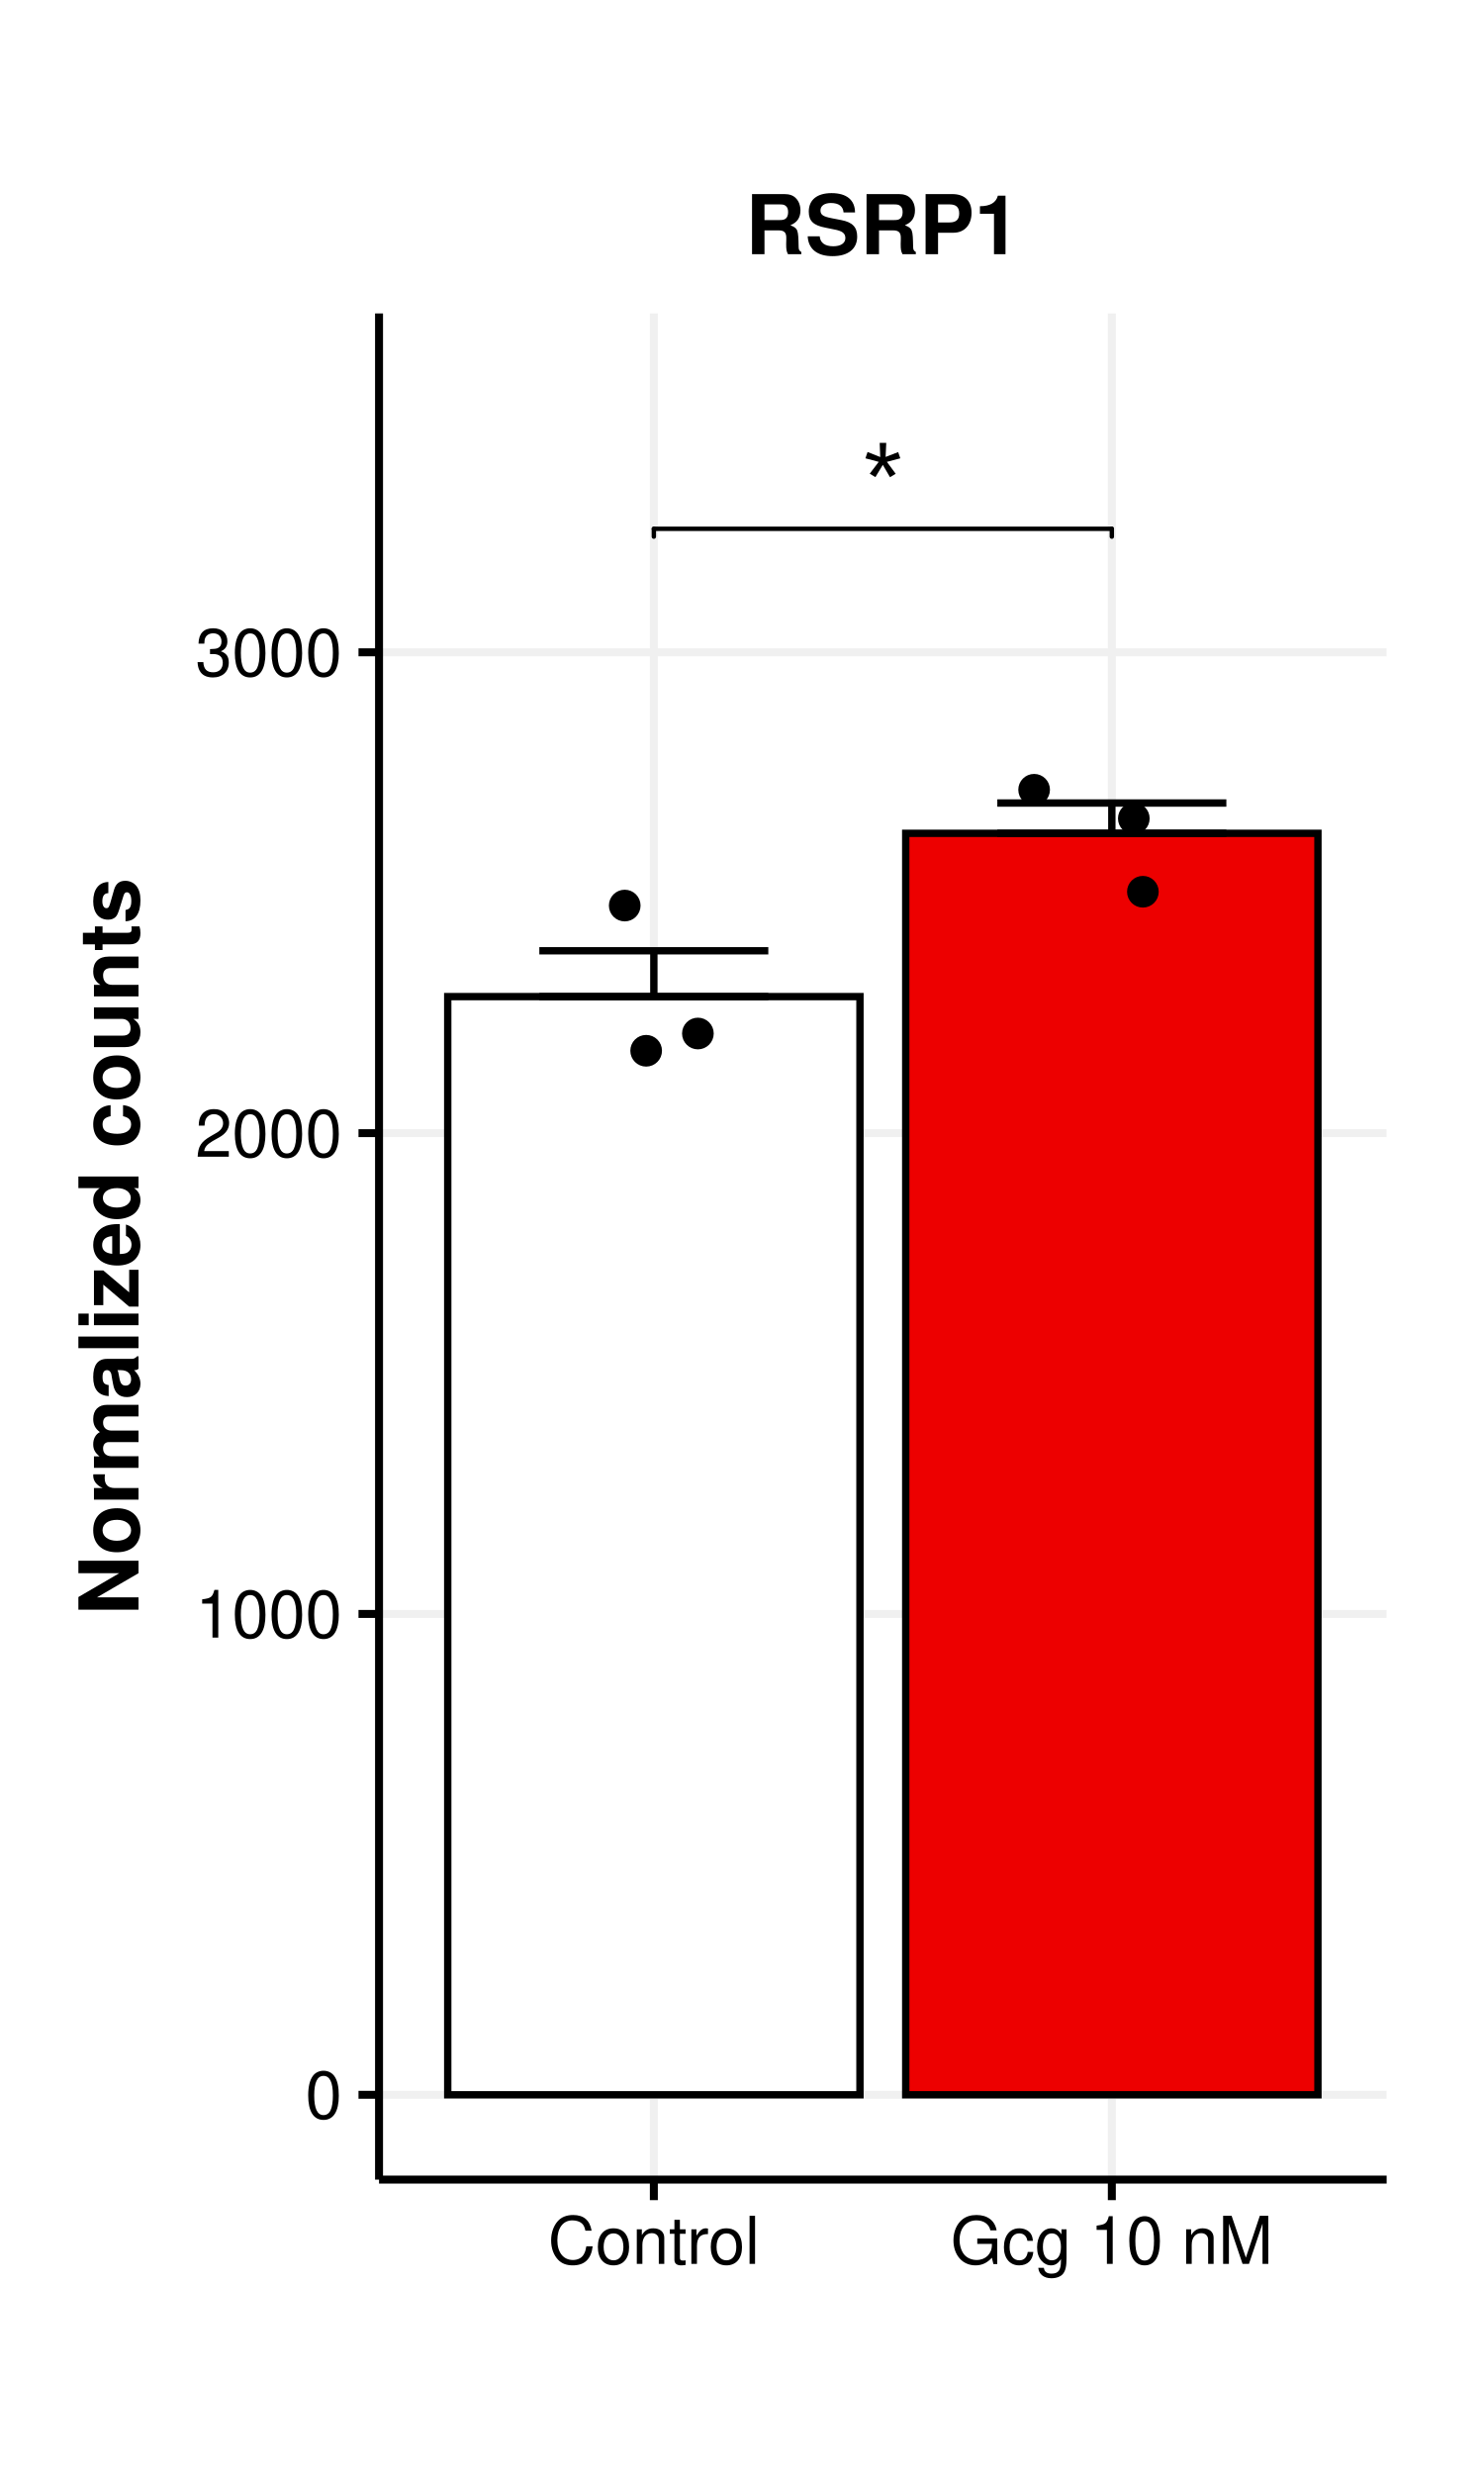
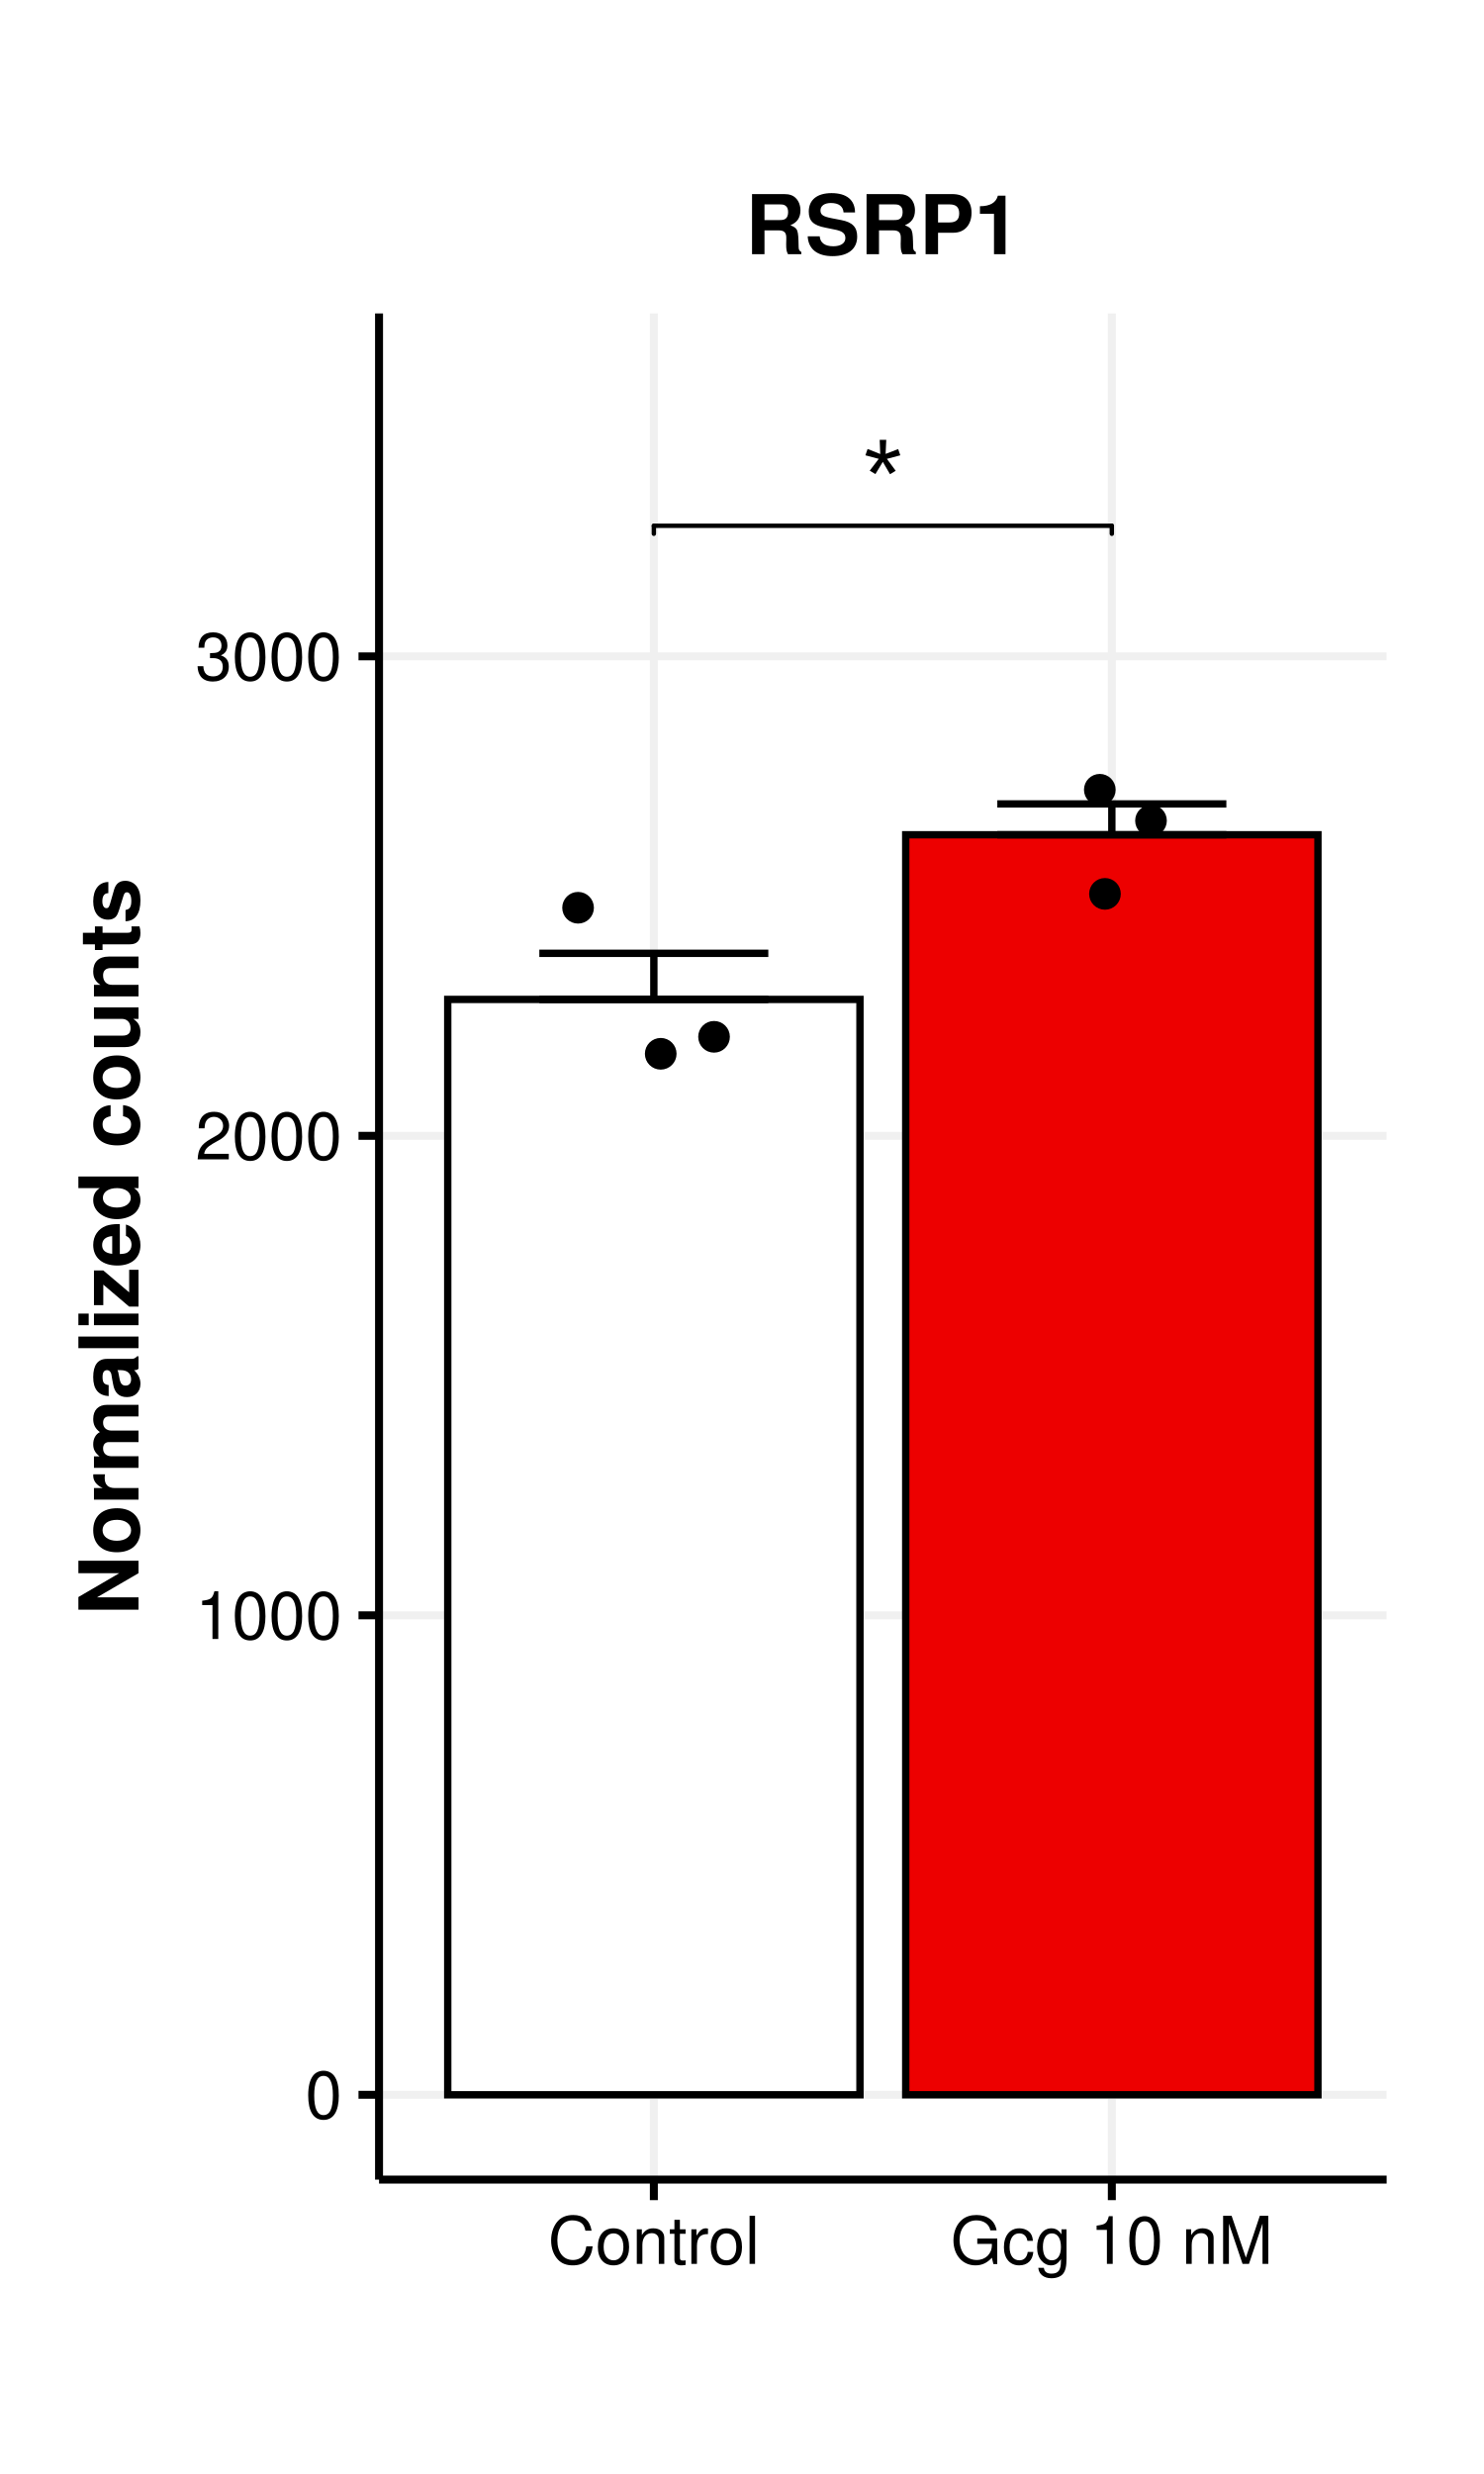
<svg xmlns="http://www.w3.org/2000/svg" class="svglite" width="216.00pt" height="360.00pt" viewBox="0 0 216.00 360.00">
  <defs>
    <style type="text/css">
    .svglite line, .svglite polyline, .svglite polygon, .svglite path, .svglite rect, .svglite circle {
      fill: none;
      stroke: #000000;
      stroke-linecap: round;
      stroke-linejoin: round;
      stroke-miterlimit: 10.00;
    }
    .svglite text {
      white-space: pre;
    }
  </style>
  </defs>
  <rect width="100%" height="100%" style="stroke: none; fill: #FFFFFF;" />
  <defs>
    <clipPath id="cpMC4wMHwyMTYuMDB8MC4wMHwzNjAuMDA=">
      <rect x="0.00" y="0.00" width="216.00" height="360.00" />
    </clipPath>
  </defs>
  <g clip-path="url(#cpMC4wMHwyMTYuMDB8MC4wMHwzNjAuMDA=)">
    <rect x="0.00" y="0.00" width="216.00" height="360.00" style="stroke-width: 1.16; stroke: none; fill: #FFFFFF;" />
  </g>
  <defs>
    <clipPath id="cpNTUuMTd8MjAxLjgzfDQ1LjYxfDMxNy4xNg==">
      <rect x="55.17" y="45.61" width="146.65" height="271.55" />
    </clipPath>
  </defs>
  <g clip-path="url(#cpNTUuMTd8MjAxLjgzfDQ1LjYxfDMxNy4xNg==)">
    <rect x="55.17" y="45.61" width="146.65" height="271.55" style="stroke-width: 1.16; stroke: none; fill: #FFFFFF;" />
    <polyline points="55.17,304.82 201.83,304.82 " style="stroke-width: 1.16; stroke: #F0F0F0; stroke-linecap: butt;" />
-     <polyline points="55.17,234.85 201.83,234.85 " style="stroke-width: 1.16; stroke: #F0F0F0; stroke-linecap: butt;" />
-     <polyline points="55.17,164.89 201.83,164.89 " style="stroke-width: 1.16; stroke: #F0F0F0; stroke-linecap: butt;" />
-     <polyline points="55.17,94.92 201.83,94.92 " style="stroke-width: 1.16; stroke: #F0F0F0; stroke-linecap: butt;" />
+     <polyline points="55.17,235.05 201.83,235.05 " style="stroke-width: 1.16; stroke: #F0F0F0; stroke-linecap: butt;" />
+     <polyline points="55.17,165.28 201.83,165.28 " style="stroke-width: 1.16; stroke: #F0F0F0; stroke-linecap: butt;" />
+     <polyline points="55.17,95.51 201.83,95.51 " style="stroke-width: 1.16; stroke: #F0F0F0; stroke-linecap: butt;" />
    <polyline points="95.17,317.16 95.17,45.61 " style="stroke-width: 1.16; stroke: #F0F0F0; stroke-linecap: butt;" />
    <polyline points="161.83,317.16 161.83,45.61 " style="stroke-width: 1.16; stroke: #F0F0F0; stroke-linecap: butt;" />
-     <rect x="65.17" y="145.02" width="60.00" height="159.80" style="stroke-width: 1.07; stroke-linecap: butt; stroke-linejoin: miter; fill: #FFFFFF;" />
-     <rect x="131.83" y="121.26" width="60.00" height="183.56" style="stroke-width: 1.07; stroke-linecap: butt; stroke-linejoin: miter; fill: #ED0000;" />
-     <polyline points="78.50,138.35 111.83,138.35 " style="stroke-width: 1.07; stroke-linecap: butt;" />
-     <polyline points="95.17,138.35 95.17,145.02 " style="stroke-width: 1.07; stroke-linecap: butt;" />
-     <polyline points="78.50,145.02 111.83,145.02 " style="stroke-width: 1.07; stroke-linecap: butt;" />
-     <polyline points="145.16,116.85 178.50,116.85 " style="stroke-width: 1.07; stroke-linecap: butt;" />
-     <polyline points="161.83,116.85 161.83,121.26 " style="stroke-width: 1.07; stroke-linecap: butt;" />
-     <polyline points="145.16,121.26 178.50,121.26 " style="stroke-width: 1.07; stroke-linecap: butt;" />
-     <circle cx="150.52" cy="114.92" r="1.95" style="stroke-width: 0.71; fill: #000000;" />
-     <circle cx="165.03" cy="119.10" r="1.95" style="stroke-width: 0.71; fill: #000000;" />
-     <circle cx="166.35" cy="129.76" r="1.95" style="stroke-width: 0.71; fill: #000000;" />
-     <circle cx="94.05" cy="152.90" r="1.95" style="stroke-width: 0.71; fill: #000000;" />
-     <circle cx="90.93" cy="131.77" r="1.95" style="stroke-width: 0.71; fill: #000000;" />
-     <circle cx="101.58" cy="150.39" r="1.95" style="stroke-width: 0.71; fill: #000000;" />
-     <text x="128.50" y="74.24" text-anchor="middle" style="font-size: 14.23px; font-family: &quot;Arial&quot;;" textLength="5.54px" lengthAdjust="spacingAndGlyphs">*</text>
-     <line x1="95.17" y1="78.09" x2="95.17" y2="76.95" style="stroke-width: 0.64;" />
-     <line x1="95.17" y1="76.95" x2="161.83" y2="76.95" style="stroke-width: 0.64;" />
-     <line x1="161.83" y1="76.95" x2="161.83" y2="78.09" style="stroke-width: 0.64;" />
+     <rect x="65.17" y="145.43" width="60.00" height="159.39" style="stroke-width: 1.07; stroke-linecap: butt; stroke-linejoin: miter; fill: #FFFFFF;" />
+     <rect x="131.83" y="121.47" width="60.00" height="183.35" style="stroke-width: 1.07; stroke-linecap: butt; stroke-linejoin: miter; fill: #ED0000;" />
+     <polyline points="78.50,138.72 111.83,138.72 " style="stroke-width: 1.07; stroke-linecap: butt;" />
+     <polyline points="95.17,138.72 95.17,145.43 " style="stroke-width: 1.07; stroke-linecap: butt;" />
+     <polyline points="78.50,145.43 111.83,145.43 " style="stroke-width: 1.07; stroke-linecap: butt;" />
+     <polyline points="145.16,116.98 178.50,116.98 " style="stroke-width: 1.07; stroke-linecap: butt;" />
+     <polyline points="161.83,116.98 161.83,121.47 " style="stroke-width: 1.07; stroke-linecap: butt;" />
+     <polyline points="145.16,121.47 178.50,121.47 " style="stroke-width: 1.07; stroke-linecap: butt;" />
+     <circle cx="160.08" cy="114.92" r="1.95" style="stroke-width: 0.71; fill: #000000;" />
+     <circle cx="167.53" cy="119.42" r="1.95" style="stroke-width: 0.71; fill: #000000;" />
+     <circle cx="160.83" cy="130.07" r="1.95" style="stroke-width: 0.71; fill: #000000;" />
+     <circle cx="96.17" cy="153.34" r="1.95" style="stroke-width: 0.71; fill: #000000;" />
+     <circle cx="84.14" cy="132.09" r="1.95" style="stroke-width: 0.71; fill: #000000;" />
+     <circle cx="103.93" cy="150.87" r="1.95" style="stroke-width: 0.71; fill: #000000;" />
+     <text x="128.50" y="73.80" text-anchor="middle" style="font-size: 14.23px; font-family: &quot;Arial&quot;;" textLength="5.54px" lengthAdjust="spacingAndGlyphs">*</text>
+     <line x1="95.17" y1="77.67" x2="95.17" y2="76.51" style="stroke-width: 0.64;" />
+     <line x1="95.17" y1="76.51" x2="161.83" y2="76.51" style="stroke-width: 0.64;" />
+     <line x1="161.83" y1="76.51" x2="161.83" y2="77.67" style="stroke-width: 0.64;" />
    <rect x="55.17" y="45.61" width="146.65" height="271.55" style="stroke-width: 1.16; stroke: none;" />
  </g>
  <g clip-path="url(#cpMC4wMHwyMTYuMDB8MC4wMHwzNjAuMDA=)">
    <polyline points="55.17,317.16 55.17,45.61 " style="stroke-width: 1.16; stroke-linecap: butt;" />
    <text x="49.79" y="308.26" text-anchor="end" style="font-size: 9.60px; font-family: &quot;Helvetica&quot;;" textLength="5.34px" lengthAdjust="spacingAndGlyphs">0</text>
-     <text x="49.79" y="238.29" text-anchor="end" style="font-size: 9.60px; font-family: &quot;Helvetica&quot;;" textLength="21.34px" lengthAdjust="spacingAndGlyphs">1000</text>
-     <text x="49.79" y="168.33" text-anchor="end" style="font-size: 9.60px; font-family: &quot;Helvetica&quot;;" textLength="21.34px" lengthAdjust="spacingAndGlyphs">2000</text>
-     <text x="49.79" y="98.36" text-anchor="end" style="font-size: 9.60px; font-family: &quot;Helvetica&quot;;" textLength="21.34px" lengthAdjust="spacingAndGlyphs">3000</text>
+     <text x="49.79" y="238.49" text-anchor="end" style="font-size: 9.60px; font-family: &quot;Helvetica&quot;;" textLength="21.34px" lengthAdjust="spacingAndGlyphs">1000</text>
+     <text x="49.79" y="168.72" text-anchor="end" style="font-size: 9.60px; font-family: &quot;Helvetica&quot;;" textLength="21.34px" lengthAdjust="spacingAndGlyphs">2000</text>
+     <text x="49.79" y="98.95" text-anchor="end" style="font-size: 9.60px; font-family: &quot;Helvetica&quot;;" textLength="21.34px" lengthAdjust="spacingAndGlyphs">3000</text>
    <polyline points="52.18,304.82 55.17,304.82 " style="stroke-width: 1.16; stroke-linecap: butt;" />
-     <polyline points="52.18,234.85 55.17,234.85 " style="stroke-width: 1.16; stroke-linecap: butt;" />
-     <polyline points="52.18,164.89 55.17,164.89 " style="stroke-width: 1.16; stroke-linecap: butt;" />
-     <polyline points="52.18,94.92 55.17,94.92 " style="stroke-width: 1.16; stroke-linecap: butt;" />
+     <polyline points="52.18,235.05 55.17,235.05 " style="stroke-width: 1.16; stroke-linecap: butt;" />
+     <polyline points="52.18,165.28 55.17,165.28 " style="stroke-width: 1.16; stroke-linecap: butt;" />
+     <polyline points="52.18,95.51 55.17,95.51 " style="stroke-width: 1.16; stroke-linecap: butt;" />
    <polyline points="55.17,317.16 201.83,317.16 " style="stroke-width: 1.16; stroke-linecap: butt;" />
    <polyline points="95.17,320.15 95.17,317.16 " style="stroke-width: 1.16; stroke-linecap: butt;" />
    <polyline points="161.83,320.15 161.83,317.16 " style="stroke-width: 1.16; stroke-linecap: butt;" />
    <text x="95.17" y="329.42" text-anchor="middle" style="font-size: 9.60px; font-family: &quot;Helvetica&quot;;" textLength="30.92px" lengthAdjust="spacingAndGlyphs">Control</text>
    <text x="161.83" y="329.42" text-anchor="middle" style="font-size: 9.60px; font-family: &quot;Helvetica&quot;;" textLength="46.92px" lengthAdjust="spacingAndGlyphs">Gcg 10 nM</text>
    <text transform="translate(20.16,181.39) rotate(-90)" text-anchor="middle" style="font-size: 12.00px; font-weight: bold; font-family: &quot;Helvetica&quot;;" textLength="107.35px" lengthAdjust="spacingAndGlyphs">Normalized counts</text>
    <text x="128.50" y="36.99" text-anchor="middle" style="font-size: 12.00px; font-weight: bold; font-family: &quot;Helvetica&quot;;" textLength="40.02px" lengthAdjust="spacingAndGlyphs">RSRP1</text>
  </g>
</svg>
